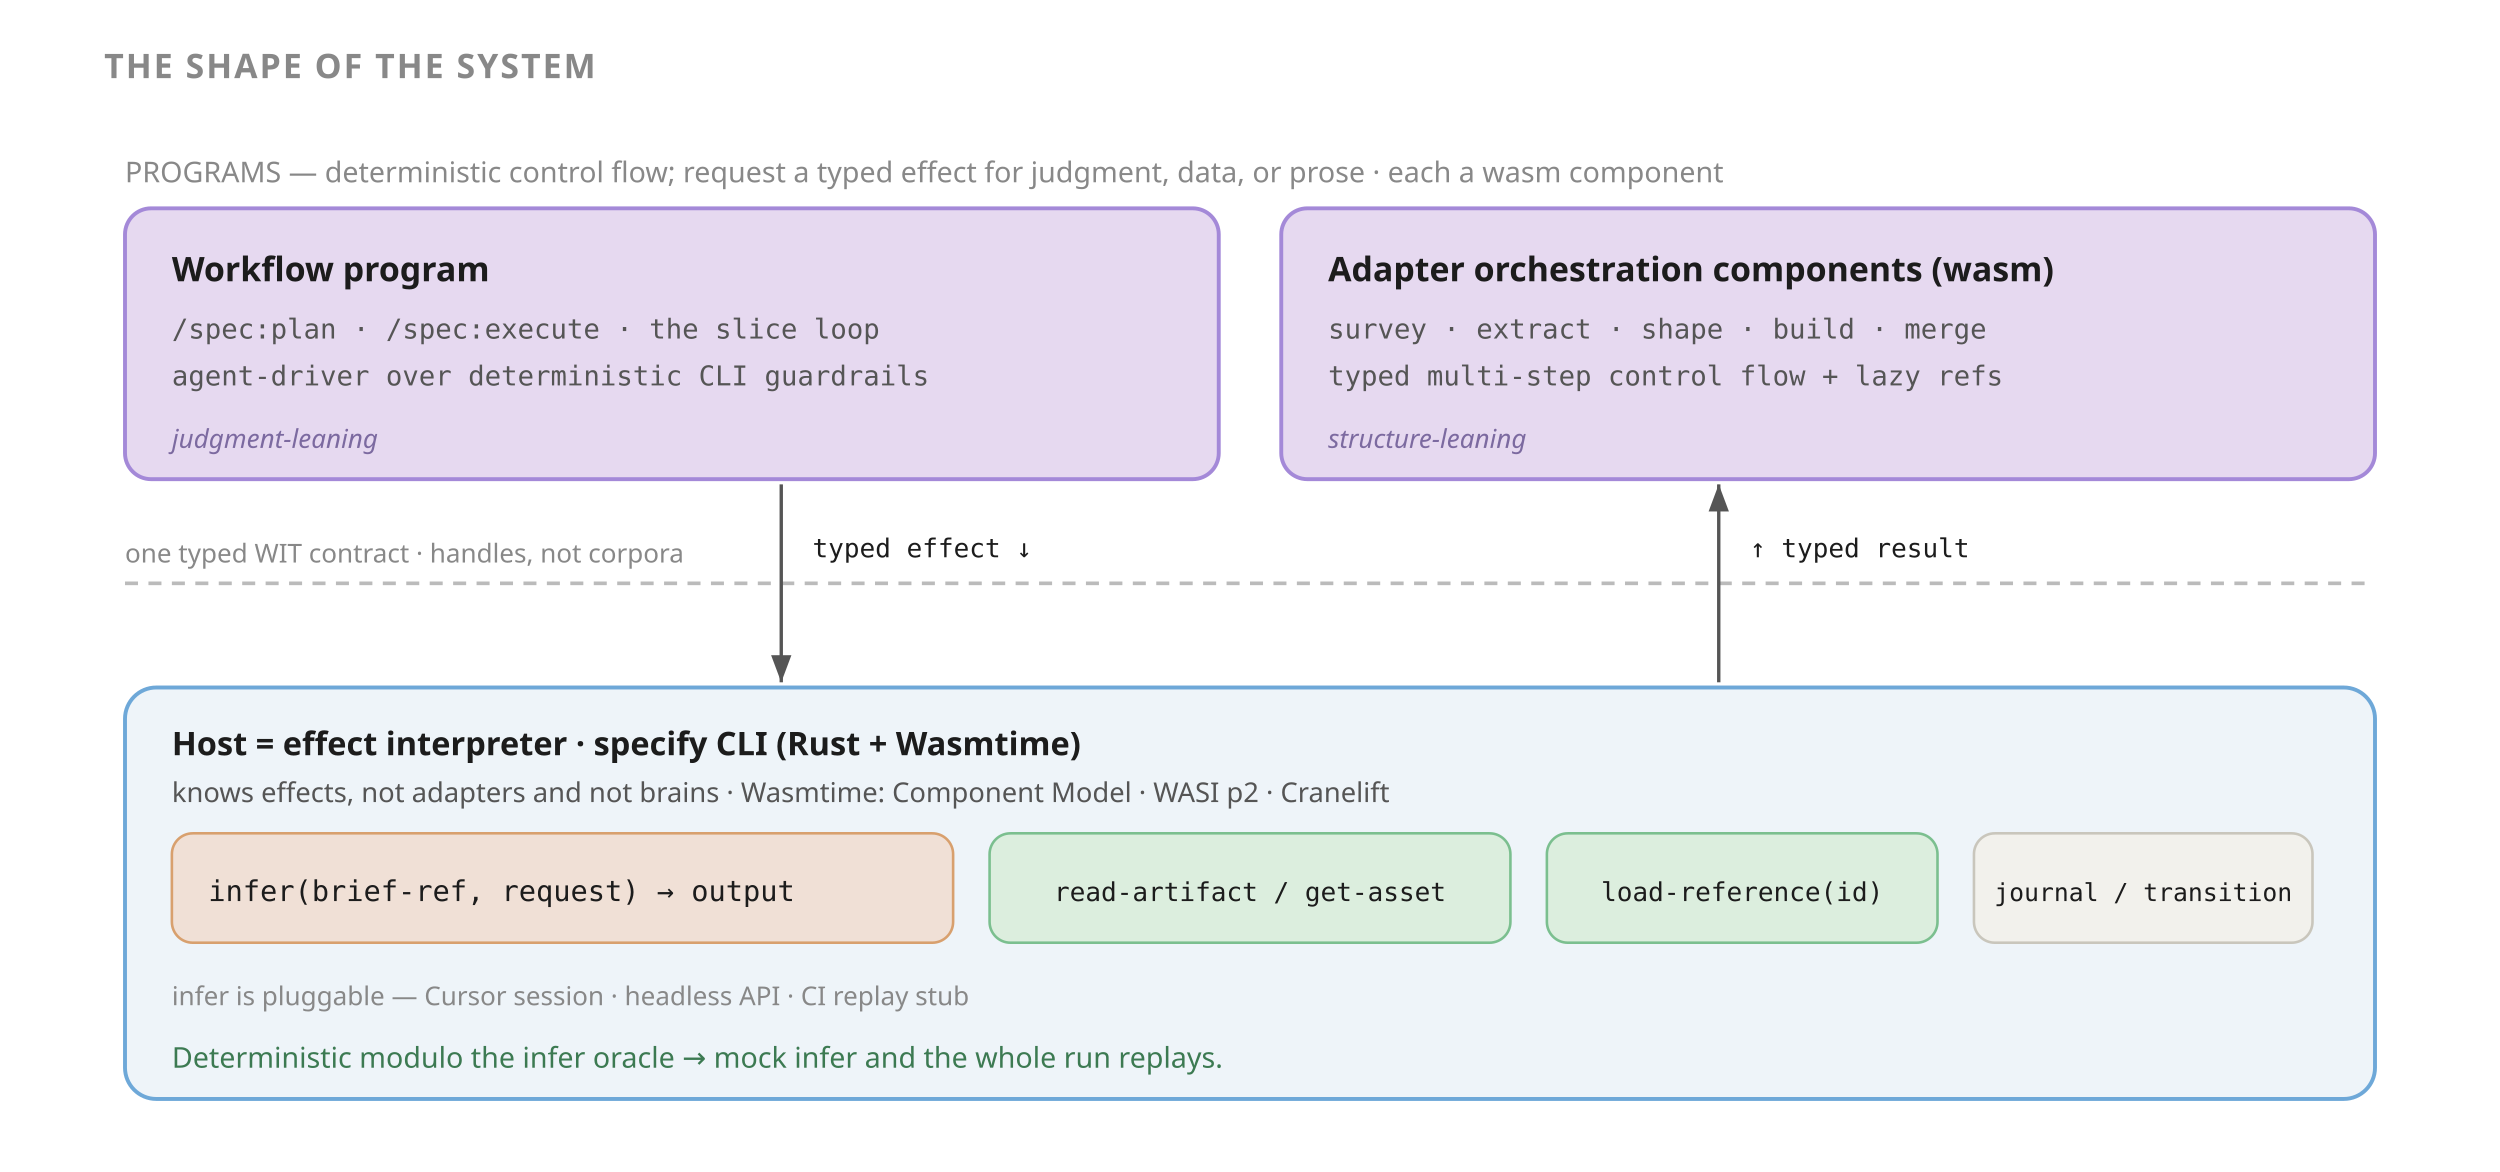
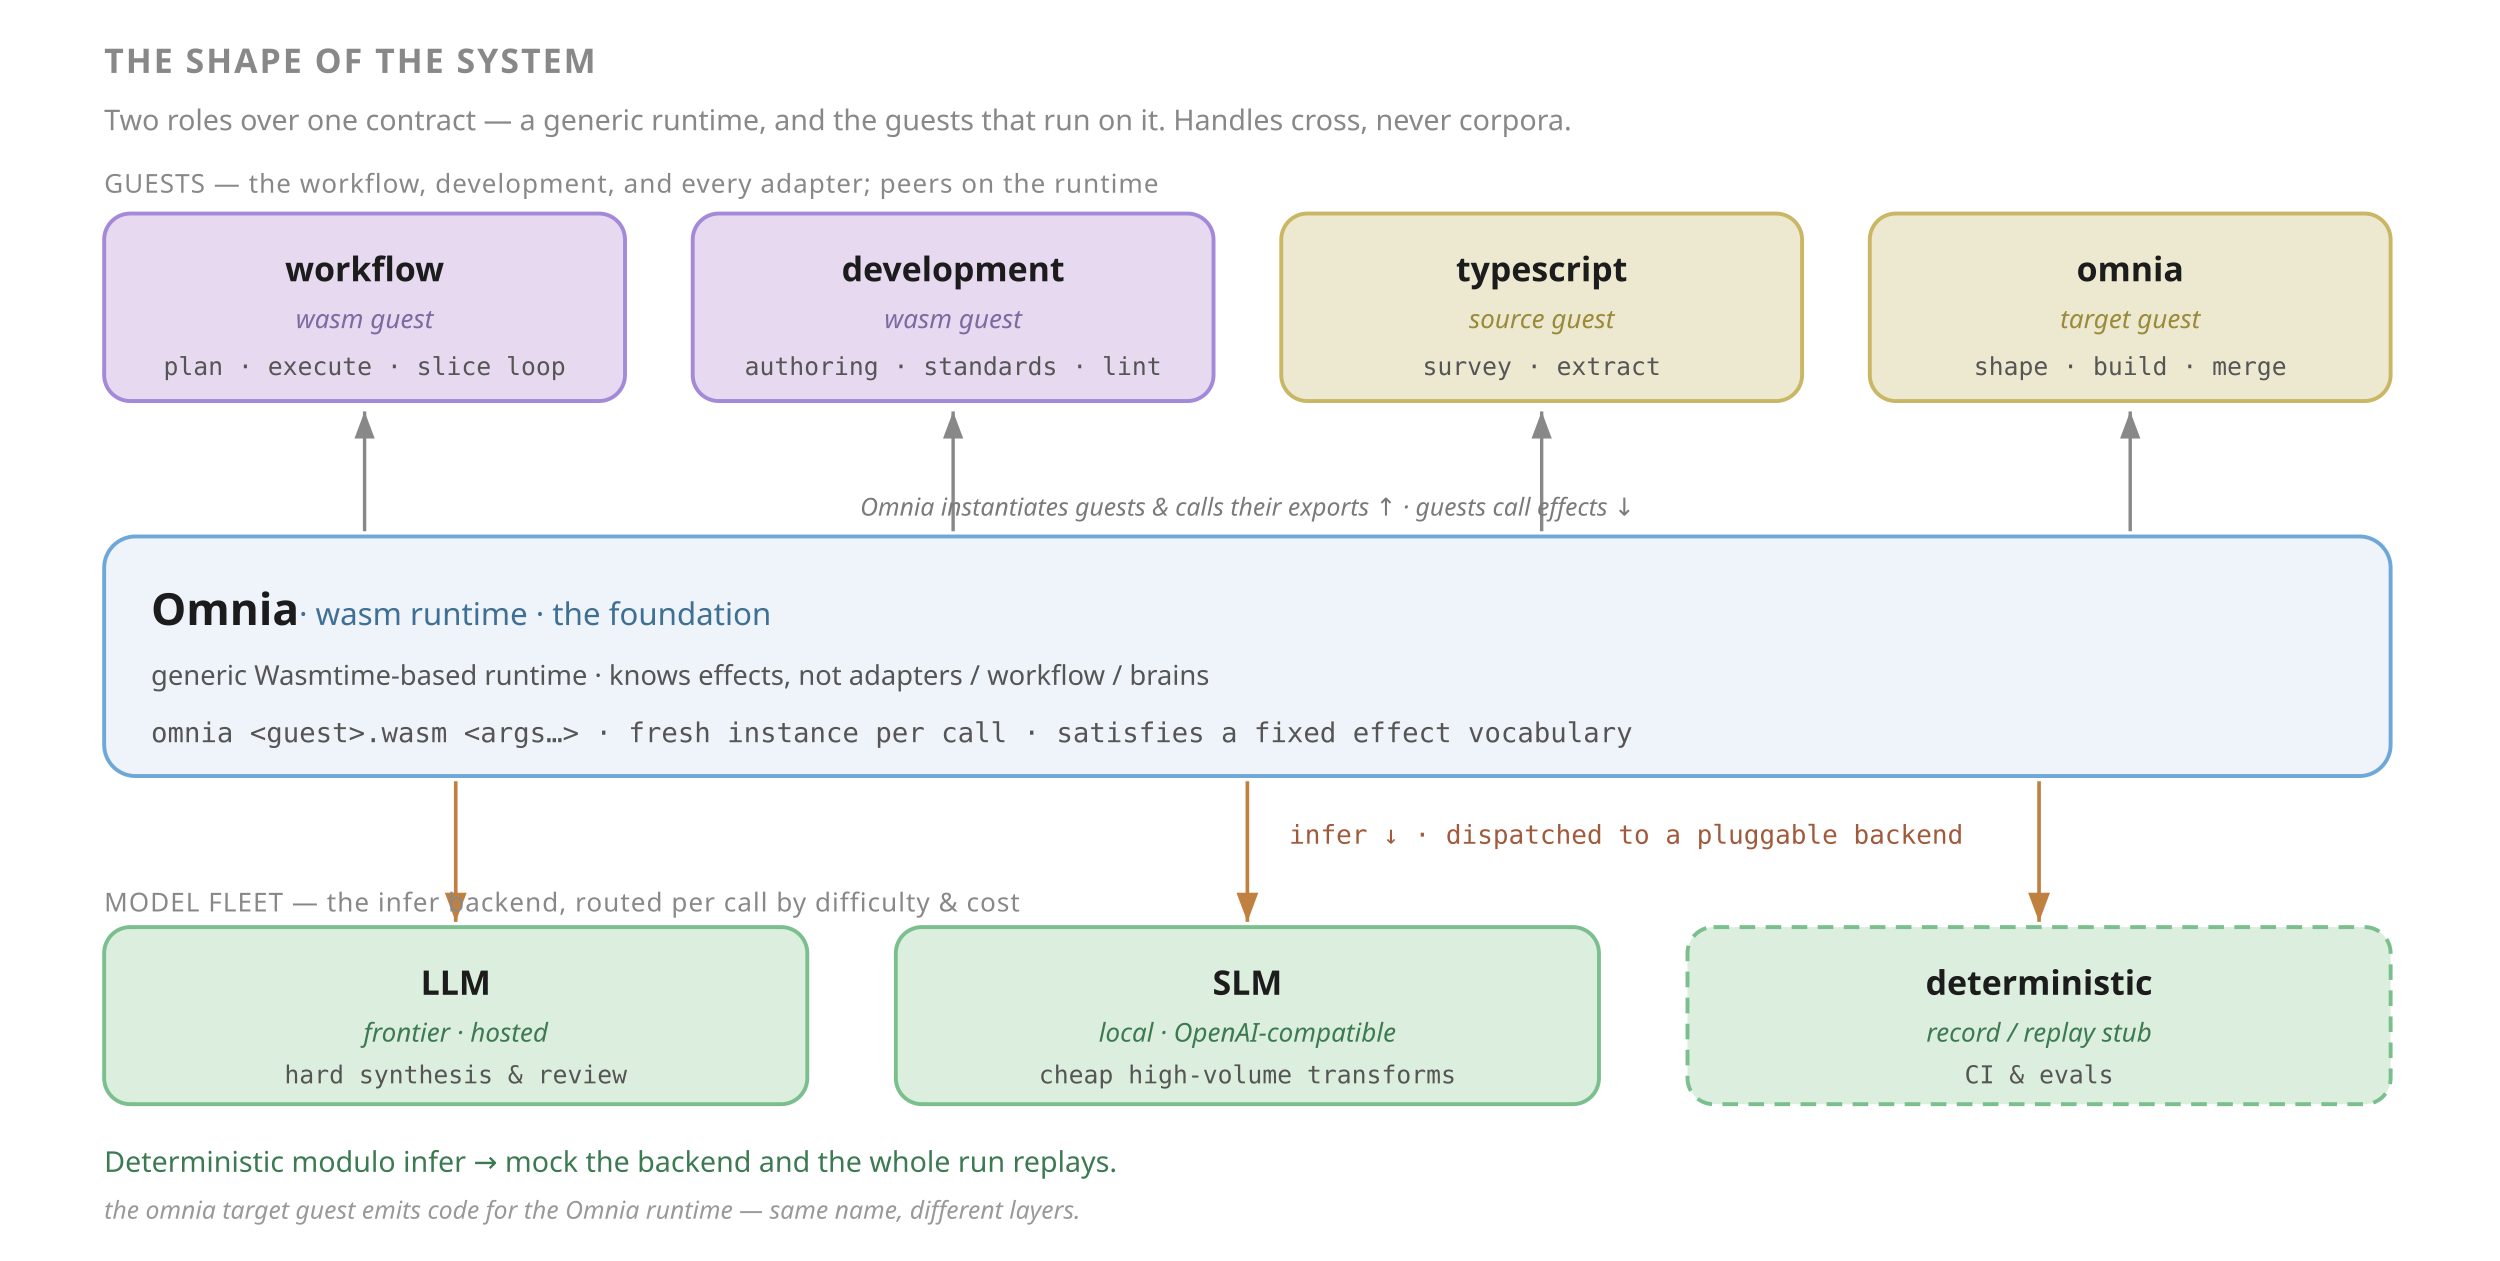
- <svg xmlns="http://www.w3.org/2000/svg" viewBox="0 0 960 450" role="img" aria-label="The shape of the system: workflow and adapter programs sit on top, request typed effects across one typed WIT contract, and are satisfied by the host (the specify CLI, a Rust binary embedding Wasmtime) acting as an effect interpreter">
+ <svg xmlns="http://www.w3.org/2000/svg" viewBox="0 0 960 484" role="img" aria-label="The shape of the system: workflow, development, and adapter guests run on Omnia, a generic wasm runtime invoked as omnia guest.wasm with forwarded arguments; Omnia instantiates a fresh guest per call, satisfies a fixed effect vocabulary, and dispatches the infer effect down to a pluggable model fleet of a frontier LLM, a local SLM, or a deterministic replay stub">
  <defs>
    <marker id="ss-arr" markerWidth="10" markerHeight="10" refX="8" refY="3" orient="auto">
-       <path d="M0,0 L0,6 L8,3 z" fill="#555" />
+       <path d="M0,0 L0,6 L8,3 z" fill="#888" />
+     </marker>
+     <marker id="ss-arrO" markerWidth="10" markerHeight="10" refX="8" refY="3" orient="auto">
+       <path d="M0,0 L0,6 L8,3 z" fill="#c08040" />
    </marker>
  </defs>
-   <text x="40" y="30" font-family="ui-sans-serif, system-ui, sans-serif" font-size="13" font-weight="700" fill="#888" letter-spacing="0.06em">THE SHAPE OF THE SYSTEM</text>
-   <text x="48" y="70" font-family="ui-sans-serif, system-ui, sans-serif" font-size="11" fill="#888">PROGRAMS — deterministic control flow; request a typed effect for judgment, data, or prose · each a wasm component</text>
-   <rect x="48" y="80" width="420" height="104" rx="10" fill="#e6d9f0" stroke="#a489d8" stroke-width="1.5" />
-   <text x="66" y="108" font-family="ui-sans-serif, system-ui, sans-serif" font-size="13" font-weight="600" fill="#1c1c1c">Workflow program</text>
-   <text x="66" y="130" font-family="ui-monospace, monospace" font-size="10.5" fill="#555">/spec:plan · /spec:execute · the slice loop</text>
-   <text x="66" y="148" font-family="ui-monospace, monospace" font-size="10.5" fill="#555">agent-driver over deterministic CLI guardrails</text>
-   <text x="66" y="172" font-family="ui-sans-serif, system-ui, sans-serif" font-size="10" font-style="italic" fill="#7c6aa0">judgment-leaning</text>
-   <rect x="492" y="80" width="420" height="104" rx="10" fill="#e6d9f0" stroke="#a489d8" stroke-width="1.5" />
-   <text x="510" y="108" font-family="ui-sans-serif, system-ui, sans-serif" font-size="13" font-weight="600" fill="#1c1c1c">Adapter orchestration components (wasm)</text>
-   <text x="510" y="130" font-family="ui-monospace, monospace" font-size="10.5" fill="#555">survey · extract · shape · build · merge</text>
-   <text x="510" y="148" font-family="ui-monospace, monospace" font-size="10.5" fill="#555">typed multi-step control flow + lazy refs</text>
-   <text x="510" y="172" font-family="ui-sans-serif, system-ui, sans-serif" font-size="10" font-style="italic" fill="#7c6aa0">structure-leaning</text>
-   <line x1="48" y1="224" x2="912" y2="224" stroke="#bbb" stroke-width="1.4" stroke-dasharray="5 4" />
-   <text x="48" y="216" font-family="ui-sans-serif, system-ui, sans-serif" font-size="10" fill="#888">one typed WIT contract · handles, not corpora</text>
-   <path d="M300 186 L300 262" stroke="#555" stroke-width="1.3" fill="none" marker-end="url(#ss-arr)" />
-   <text x="312" y="214" font-family="ui-monospace, monospace" font-size="10" fill="#1c1c1c">typed effect ↓</text>
-   <path d="M660 262 L660 186" stroke="#555" stroke-width="1.3" fill="none" marker-end="url(#ss-arr)" />
-   <text x="672" y="214" font-family="ui-monospace, monospace" font-size="10" fill="#1c1c1c">↑ typed result</text>
-   <rect x="48" y="264" width="864" height="158" rx="12" fill="#eef4f9" stroke="#6ea8d8" stroke-width="1.5" />
-   <text x="66" y="290" font-family="ui-sans-serif, system-ui, sans-serif" font-size="12.5" font-weight="700" fill="#1c1c1c">Host = effect interpreter  ·  specify CLI (Rust + Wasmtime)</text>
-   <text x="66" y="308" font-family="ui-sans-serif, system-ui, sans-serif" font-size="10.5" fill="#555">knows effects, not adapters and not brains  ·  Wasmtime: Component Model · WASI p2 · Cranelift</text>
-   <rect x="66" y="320" width="300" height="42" rx="8" fill="#f0e0d6" stroke="#d8a06e" />
-   <text x="80" y="346" font-family="ui-monospace, monospace" font-size="11" fill="#1c1c1c">infer(brief-ref, request) → output</text>
-   <rect x="380" y="320" width="200" height="42" rx="8" fill="#dceede" stroke="#7bbf8f" />
-   <text x="480" y="346" text-anchor="middle" font-family="ui-monospace, monospace" font-size="10" fill="#1c1c1c">read-artifact / get-asset</text>
-   <rect x="594" y="320" width="150" height="42" rx="8" fill="#dceede" stroke="#7bbf8f" />
-   <text x="669" y="346" text-anchor="middle" font-family="ui-monospace, monospace" font-size="10" fill="#1c1c1c">load-reference(id)</text>
-   <rect x="758" y="320" width="130" height="42" rx="8" fill="#f2f1ec" stroke="#c9c6bc" />
-   <text x="823" y="346" text-anchor="middle" font-family="ui-monospace, monospace" font-size="9.5" fill="#1c1c1c">journal / transition</text>
-   <text x="66" y="386" font-family="ui-sans-serif, system-ui, sans-serif" font-size="10" fill="#888">infer is pluggable — Cursor session · headless API · CI replay stub</text>
-   <text x="66" y="410" font-family="ui-sans-serif, system-ui, sans-serif" font-size="11" fill="#3c7a52">Deterministic modulo the infer oracle → mock infer and the whole run replays.</text>
+   <text x="40" y="28" font-family="ui-sans-serif, system-ui, sans-serif" font-size="13" font-weight="700" fill="#888" letter-spacing="0.06em">THE SHAPE OF THE SYSTEM</text>
+   <text x="40" y="50" font-family="ui-sans-serif, system-ui, sans-serif" font-size="11" fill="#888">Two roles over one contract — a generic runtime, and the guests that run on it. Handles cross, never corpora.</text>
+   <text x="40" y="74" font-family="ui-sans-serif, system-ui, sans-serif" font-size="10" fill="#888" letter-spacing="0.04em">GUESTS — the workflow, development, and every adapter; peers on the runtime</text>
+   <rect x="40" y="82" width="200" height="72" rx="10" fill="#e6d9f0" stroke="#a489d8" stroke-width="1.5" />
+   <text x="140" y="108" text-anchor="middle" font-family="ui-sans-serif, system-ui, sans-serif" font-size="13" font-weight="600" fill="#1c1c1c">workflow</text>
+   <text x="140" y="126" text-anchor="middle" font-family="ui-sans-serif, system-ui, sans-serif" font-size="10" font-style="italic" fill="#7c6aa0">wasm guest</text>
+   <text x="140" y="144" text-anchor="middle" font-family="ui-monospace, monospace" font-size="9.5" fill="#555">plan · execute · slice loop</text>
+   <rect x="266" y="82" width="200" height="72" rx="10" fill="#e6d9f0" stroke="#a489d8" stroke-width="1.5" />
+   <text x="366" y="108" text-anchor="middle" font-family="ui-sans-serif, system-ui, sans-serif" font-size="13" font-weight="600" fill="#1c1c1c">development</text>
+   <text x="366" y="126" text-anchor="middle" font-family="ui-sans-serif, system-ui, sans-serif" font-size="10" font-style="italic" fill="#7c6aa0">wasm guest</text>
+   <text x="366" y="144" text-anchor="middle" font-family="ui-monospace, monospace" font-size="9.5" fill="#555">authoring · standards · lint</text>
+   <rect x="492" y="82" width="200" height="72" rx="10" fill="#ede9d0" stroke="#c9b766" stroke-width="1.5" />
+   <text x="592" y="108" text-anchor="middle" font-family="ui-sans-serif, system-ui, sans-serif" font-size="13" font-weight="600" fill="#1c1c1c">typescript</text>
+   <text x="592" y="126" text-anchor="middle" font-family="ui-sans-serif, system-ui, sans-serif" font-size="10" font-style="italic" fill="#9a8a3a">source guest</text>
+   <text x="592" y="144" text-anchor="middle" font-family="ui-monospace, monospace" font-size="9.5" fill="#555">survey · extract</text>
+   <rect x="718" y="82" width="200" height="72" rx="10" fill="#ede9d0" stroke="#c9b766" stroke-width="1.5" />
+   <text x="818" y="108" text-anchor="middle" font-family="ui-sans-serif, system-ui, sans-serif" font-size="13" font-weight="600" fill="#1c1c1c">omnia</text>
+   <text x="818" y="126" text-anchor="middle" font-family="ui-sans-serif, system-ui, sans-serif" font-size="10" font-style="italic" fill="#9a8a3a">target guest</text>
+   <text x="818" y="144" text-anchor="middle" font-family="ui-monospace, monospace" font-size="9.5" fill="#555">shape · build · merge</text>
+   <path d="M140 204 L140 158" stroke="#888" stroke-width="1.3" fill="none" marker-end="url(#ss-arr)" />
+   <path d="M366 204 L366 158" stroke="#888" stroke-width="1.3" fill="none" marker-end="url(#ss-arr)" />
+   <path d="M592 204 L592 158" stroke="#888" stroke-width="1.3" fill="none" marker-end="url(#ss-arr)" />
+   <path d="M818 204 L818 158" stroke="#888" stroke-width="1.3" fill="none" marker-end="url(#ss-arr)" />
+   <text x="479" y="198" text-anchor="middle" font-family="ui-sans-serif, system-ui, sans-serif" font-size="9.5" font-style="italic" fill="#7a7a7a">Omnia instantiates guests &amp; calls their exports ↑   ·   guests call effects ↓</text>
+   <rect x="40" y="206" width="878" height="92" rx="12" fill="#eef4f9" stroke="#6ea8d8" stroke-width="1.5" />
+   <text x="58" y="240" font-family="ui-sans-serif, system-ui, sans-serif" font-size="17" font-weight="700" fill="#1c1c1c">Omnia<tspan font-size="12" font-weight="400" fill="#3f6f93">  ·  wasm runtime · the foundation</tspan>
+   </text>
+   <text x="58" y="263" font-family="ui-sans-serif, system-ui, sans-serif" font-size="10.5" fill="#555">generic Wasmtime-based runtime · knows effects, not adapters / workflow / brains</text>
+   <text x="58" y="285" font-family="ui-monospace, monospace" font-size="10.5" fill="#555">omnia &lt;guest&gt;.wasm &lt;args…&gt;   ·   fresh instance per call   ·   satisfies a fixed effect vocabulary</text>
+   <path d="M175 300 L175 354" stroke="#c08040" stroke-width="1.4" fill="none" marker-end="url(#ss-arrO)" />
+   <path d="M479 300 L479 354" stroke="#c08040" stroke-width="1.4" fill="none" marker-end="url(#ss-arrO)" />
+   <path d="M783 300 L783 354" stroke="#c08040" stroke-width="1.4" fill="none" marker-end="url(#ss-arrO)" />
+   <text x="495" y="324" font-family="ui-monospace, monospace" font-size="10" fill="#a05a3c">infer ↓ · dispatched to a pluggable backend</text>
+   <text x="40" y="350" font-family="ui-sans-serif, system-ui, sans-serif" font-size="10" fill="#888" letter-spacing="0.04em">MODEL FLEET — the infer backend, routed per call by difficulty &amp; cost</text>
+   <rect x="40" y="356" width="270" height="68" rx="10" fill="#dceede" stroke="#7bbf8f" stroke-width="1.5" />
+   <text x="175" y="382" text-anchor="middle" font-family="ui-sans-serif, system-ui, sans-serif" font-size="13" font-weight="600" fill="#1c1c1c">LLM</text>
+   <text x="175" y="400" text-anchor="middle" font-family="ui-sans-serif, system-ui, sans-serif" font-size="10" font-style="italic" fill="#3c7a52">frontier · hosted</text>
+   <text x="175" y="416" text-anchor="middle" font-family="ui-monospace, monospace" font-size="9.5" fill="#555">hard synthesis &amp; review</text>
+   <rect x="344" y="356" width="270" height="68" rx="10" fill="#dceede" stroke="#7bbf8f" stroke-width="1.5" />
+   <text x="479" y="382" text-anchor="middle" font-family="ui-sans-serif, system-ui, sans-serif" font-size="13" font-weight="600" fill="#1c1c1c">SLM</text>
+   <text x="479" y="400" text-anchor="middle" font-family="ui-sans-serif, system-ui, sans-serif" font-size="10" font-style="italic" fill="#3c7a52">local · OpenAI-compatible</text>
+   <text x="479" y="416" text-anchor="middle" font-family="ui-monospace, monospace" font-size="9.5" fill="#555">cheap high-volume transforms</text>
+   <rect x="648" y="356" width="270" height="68" rx="10" fill="#dceede" stroke="#7bbf8f" stroke-width="1.5" stroke-dasharray="6 4" />
+   <text x="783" y="382" text-anchor="middle" font-family="ui-sans-serif, system-ui, sans-serif" font-size="13" font-weight="600" fill="#1c1c1c">deterministic</text>
+   <text x="783" y="400" text-anchor="middle" font-family="ui-sans-serif, system-ui, sans-serif" font-size="10" font-style="italic" fill="#3c7a52">record / replay stub</text>
+   <text x="783" y="416" text-anchor="middle" font-family="ui-monospace, monospace" font-size="9.5" fill="#555">CI &amp; evals</text>
+   <text x="40" y="450" font-family="ui-sans-serif, system-ui, sans-serif" font-size="11" fill="#3c7a52">Deterministic modulo infer → mock the backend and the whole run replays.</text>
+   <text x="40" y="468" font-family="ui-sans-serif, system-ui, sans-serif" font-size="9.5" font-style="italic" fill="#999">the omnia target guest emits code for the Omnia runtime — same name, different layers.</text>
</svg>
